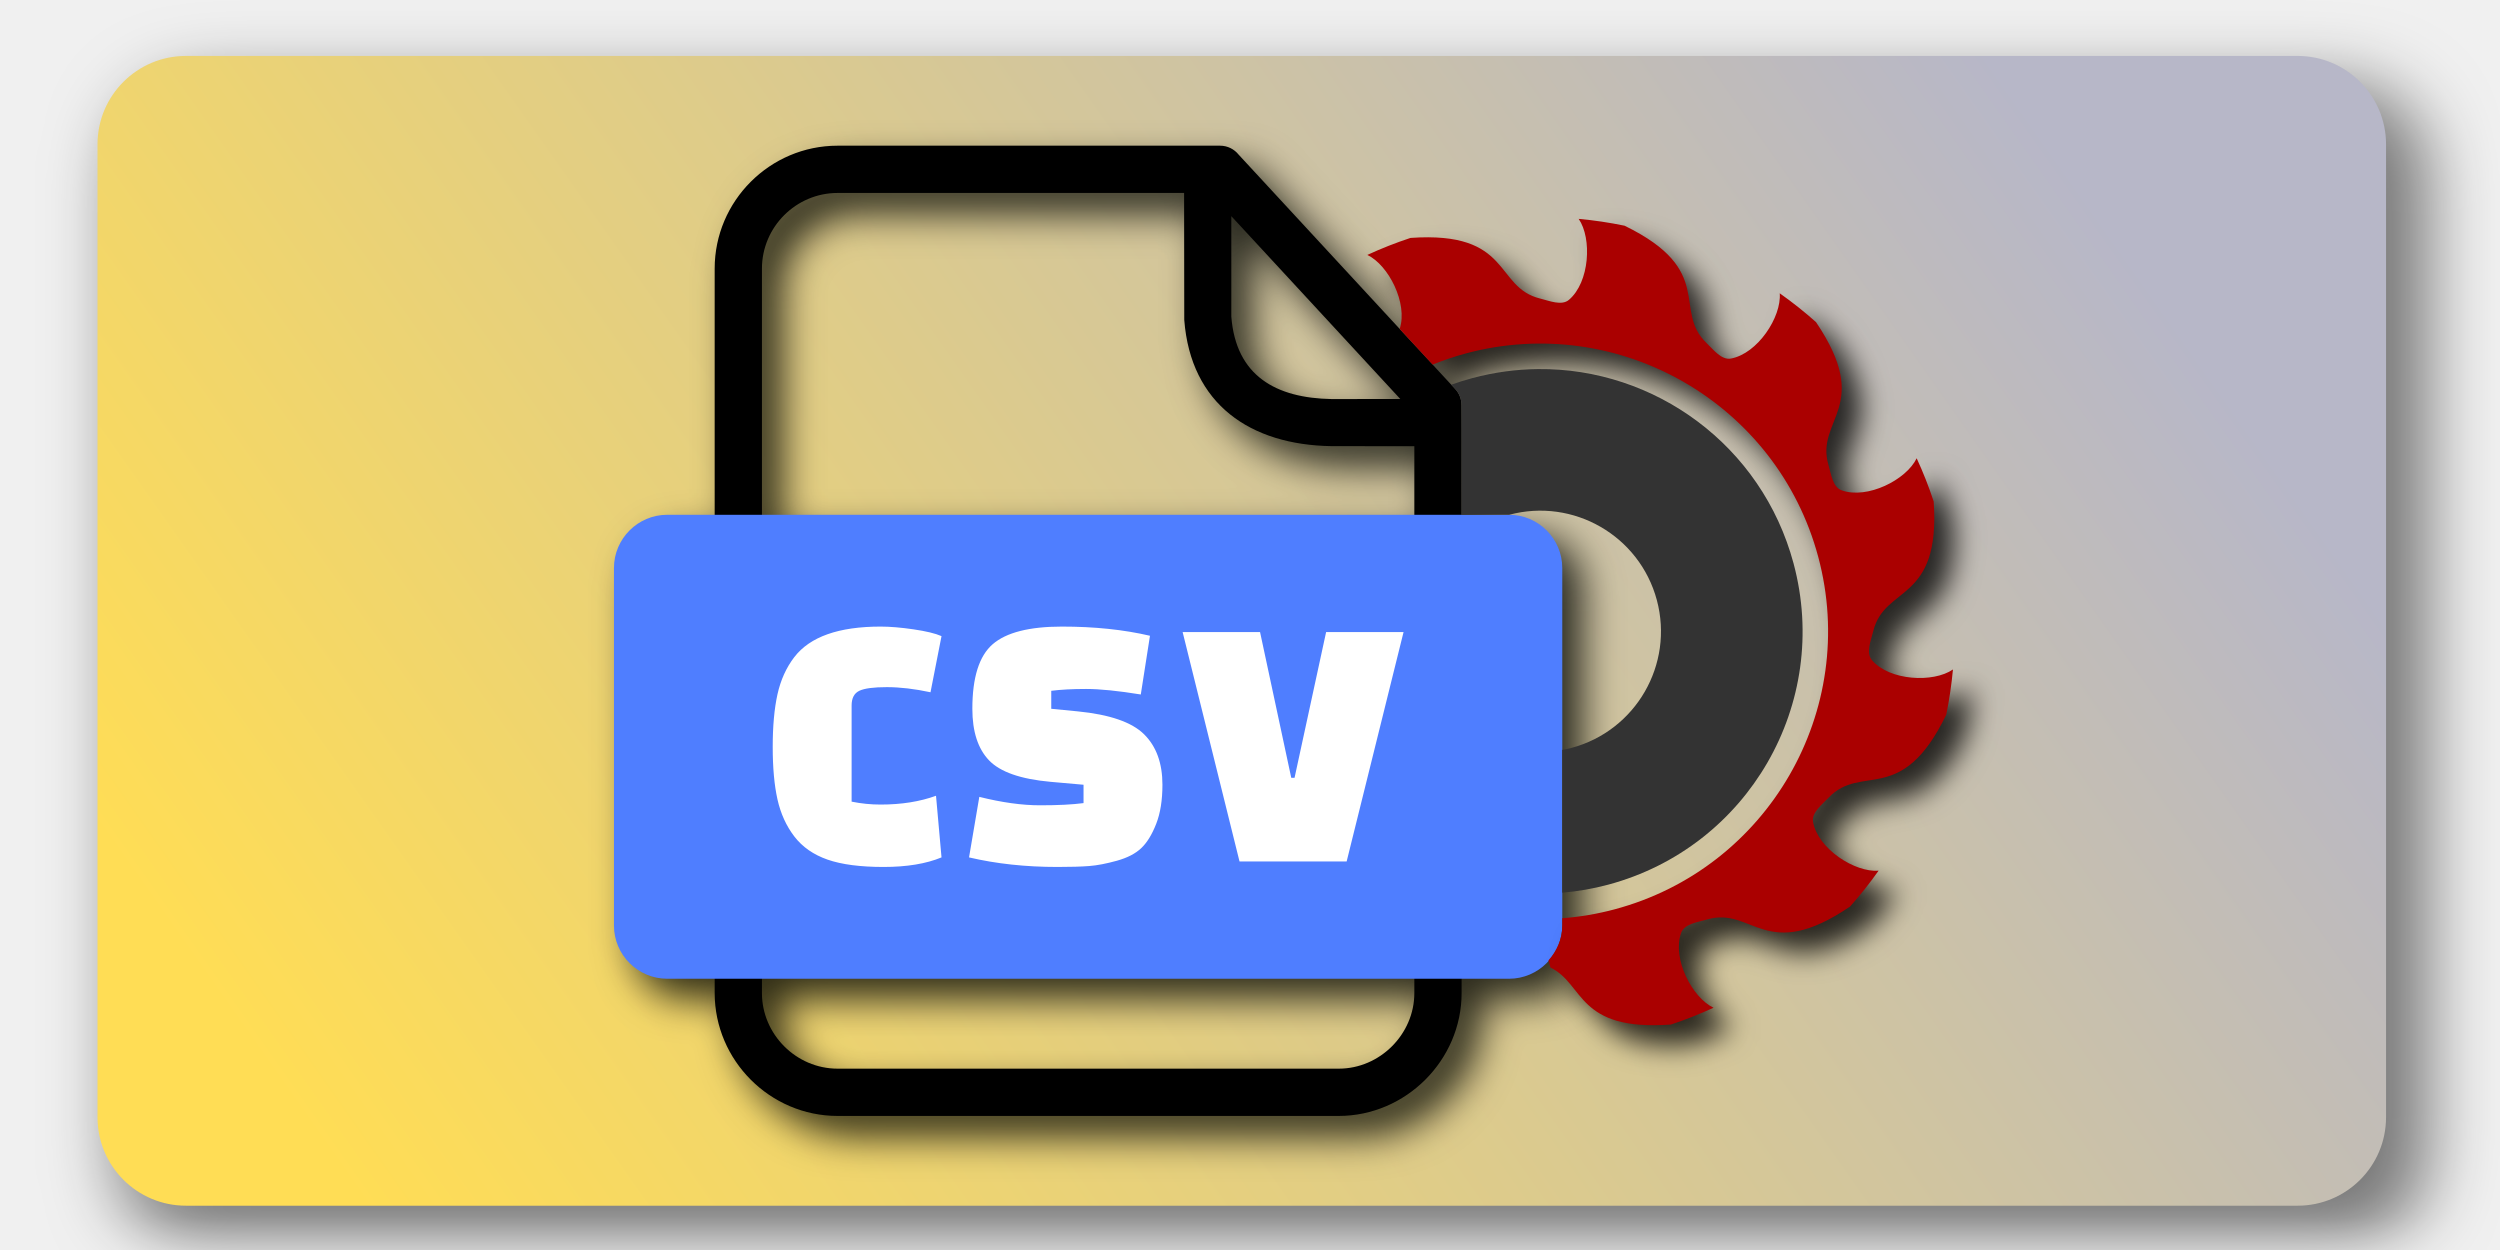
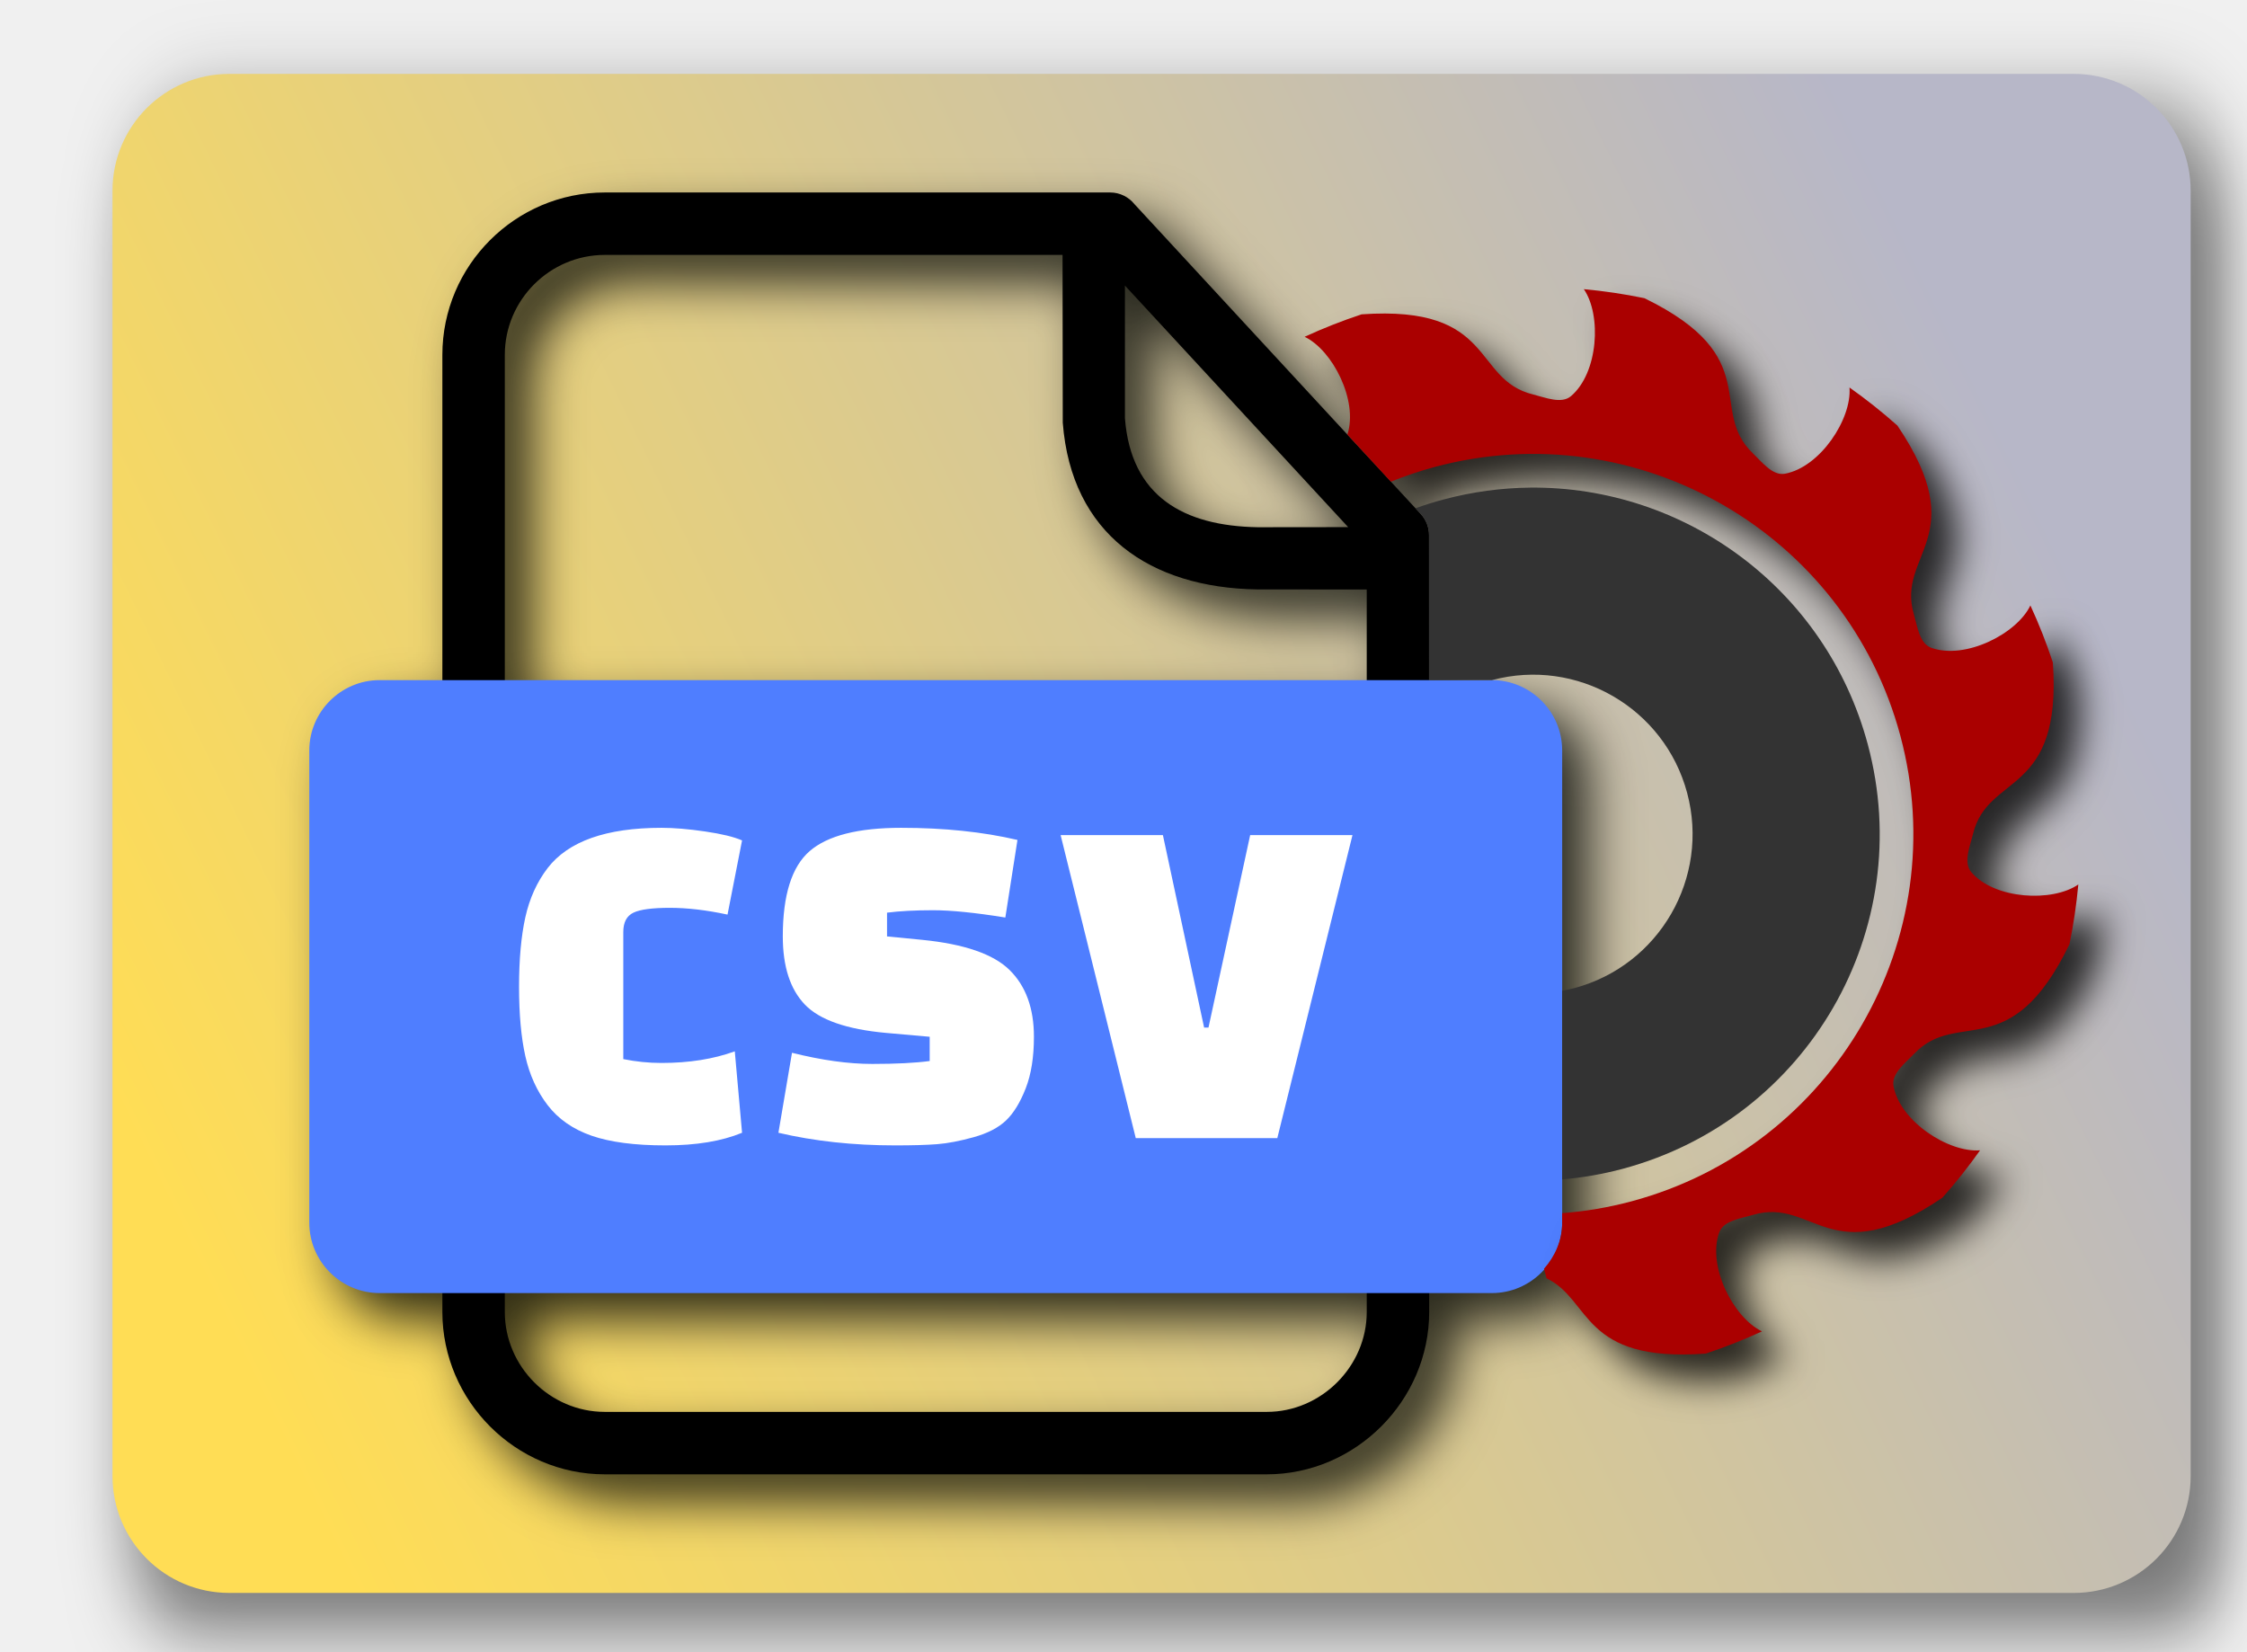
- <svg xmlns="http://www.w3.org/2000/svg" xmlns:xlink="http://www.w3.org/1999/xlink" width="250" height="125" viewBox="0 0 66.146 33.073" version="1.1" id="svg5" xml:space="preserve">
+ <svg xmlns="http://www.w3.org/2000/svg" xmlns:xlink="http://www.w3.org/1999/xlink" width="45mm" height="33.073mm" viewBox="0 0 45 33.073" version="1.1" id="svg5" xml:space="preserve">
  <defs id="defs2">
    <linearGradient id="linearGradient13774">
      <stop style="stop-color:#b7b7c8;stop-opacity:1;" offset="0" id="stop13770" />
      <stop style="stop-color:#ffdd55;stop-opacity:1;" offset="1" id="stop13772" />
    </linearGradient>
    <filter style="color-interpolation-filters:sRGB" id="filter13127" x="-0.036" y="-0.072" width="1.072" height="1.143">
      <feGaussianBlur stdDeviation="0.919" id="feGaussianBlur13129" />
    </filter>
-     <linearGradient xlink:href="#linearGradient13774" id="linearGradient13776" x1="52.154" y1="0.951" x2="9.016" y2="31.372" gradientUnits="userSpaceOnUse" gradientTransform="translate(0.5291667,0.5291667)" />
+     <linearGradient xlink:href="#linearGradient13774" id="linearGradient13776" x1="52.154" y1="0.951" x2="9.016" y2="31.372" gradientUnits="userSpaceOnUse" gradientTransform="matrix(0.6873486,0,0,1,0.8432605,0.5291667)" />
    <filter style="color-interpolation-filters:sRGB" id="filter2423" x="-0.049" y="-0.047" width="1.097" height="1.095">
      <feGaussianBlur stdDeviation="10.116" id="feGaussianBlur2425" />
    </filter>
    <filter style="color-interpolation-filters:sRGB" id="filter4138" x="-0.095" y="-0.064" width="1.19" height="1.128">
      <feGaussianBlur stdDeviation="0.368" id="feGaussianBlur4140" />
    </filter>
    <filter style="color-interpolation-filters:sRGB" id="filter4142" x="-0.057" y="-0.041" width="1.114" height="1.083">
      <feGaussianBlur stdDeviation="0.368" id="feGaussianBlur4144" />
    </filter>
  </defs>
  <g id="layer1">
-     <rect style="display:inline;opacity:0.5;fill:#000000;fill-opacity:1;stroke-width:0.556;stroke-linecap:round;stroke-linejoin:round;filter:url(#filter13127)" id="rect13119" width="61.139" height="30.78" x="3.109" y="2.196" ry="2.367" />
-     <rect style="display:inline;fill:url(#linearGradient13776);fill-opacity:1;stroke-width:0.55;stroke-linecap:round;stroke-linejoin:round" id="rect1946" width="60.551" height="30.421" x="2.58" y="1.48" ry="2.34" />
-     <g style="clip-rule:evenodd;display:inline;opacity:0.8;mix-blend-mode:normal;fill:#000200;fill-opacity:1;fill-rule:evenodd;filter:url(#filter2423);image-rendering:optimizeQuality;shape-rendering:geometricPrecision;text-rendering:geometricPrecision" id="g2413" transform="matrix(0.05018188,0,0,0.05018188,16.7737,4.383913)">
+     <rect style="display:inline;opacity:0.5;fill:#000000;fill-opacity:1;stroke-width:0.556;stroke-linecap:round;stroke-linejoin:round;filter:url(#filter13127)" id="rect13119" width="61.139" height="30.78" x="3.109" y="2.196" ry="2.367" transform="matrix(0.6873486,0,0,1,0.4795385,0)" />
+     <rect style="display:inline;fill:url(#linearGradient13776);fill-opacity:1;stroke-width:0.456;stroke-linecap:round;stroke-linejoin:round" id="rect1946" width="41.619" height="30.421" x="2.253" y="1.48" ry="2.34" />
+     <g style="clip-rule:evenodd;display:inline;opacity:0.8;mix-blend-mode:normal;fill:#000200;fill-opacity:1;fill-rule:evenodd;filter:url(#filter2423);image-rendering:optimizeQuality;shape-rendering:geometricPrecision;text-rendering:geometricPrecision" id="g2413" transform="matrix(0.05018188,0,0,0.05018188,6.723711,4.383913)">
      <path fill-rule="nonzero" d="m 117.91,0 h 201.68 c 3.93,0 7.44,1.83 9.72,4.67 l 114.28,123.67 c 2.21,2.37 3.27,5.4 3.27,8.41 l 0.06,310 c 0,35.43 -29.4,64.81 -64.8,64.81 H 117.91 C 82.34,511.56 53.1,482.32 53.1,446.75 V 64.8 C 53.1,29.13 82.23,0 117.91,0 Z M 325.5,37.15 v 52.94 c 2.4,31.34 23.57,42.99 52.93,43.5 l 36.16,-0.04 z m 96.5,121.3 -43.77,-0.04 C 335.64,157.73 304.11,136.44 300.69,91.87 L 300.6,24.92 H 117.91 c -21.93,0 -39.89,17.96 -39.89,39.88 v 381.95 c 0,21.82 18.07,39.89 39.89,39.89 h 264.21 c 21.71,0 39.88,-18.15 39.88,-39.89 z" id="path2407" style="fill:#000200;fill-opacity:1" />
      <path fill="#ff0000" d="m 28.04,194.61 h 443.92 c 15.43,0 28.04,12.63 28.04,28.04 v 188.54 c 0,15.4 -12.63,28.04 -28.04,28.04 H 28.04 C 12.64,439.23 0,426.61 0,411.19 V 222.65 c 0,-15.43 12.62,-28.04 28.04,-28.04 z" id="path2409" style="fill:#000200;fill-opacity:1" />
      <path fill="#ffffff" fill-rule="nonzero" d="m 169.8,342.75 2.9,32.5 c -8.12,3.36 -18.31,5.04 -30.57,5.04 -12.25,0 -22.09,-1.29 -29.51,-3.87 -7.41,-2.58 -13.25,-6.65 -17.51,-12.19 -4.25,-5.55 -7.22,-12.06 -8.9,-19.55 -1.67,-7.48 -2.51,-16.7 -2.51,-27.67 0,-10.96 0.84,-20.21 2.51,-27.76 1.68,-7.55 4.65,-14.09 8.9,-19.64 8.26,-10.71 23.42,-16.06 45.47,-16.06 4.91,0 10.68,0.48 17.32,1.45 6.64,0.97 11.58,2.16 14.8,3.58 l -5.8,29.6 c -8.39,-1.8 -16.06,-2.7 -23.03,-2.7 -6.96,0 -11.8,0.64 -14.51,1.93 -2.71,1.29 -4.06,3.87 -4.06,7.74 v 50.7 a 75.944,75.944 0 0 0 15.28,1.54 c 10.97,0 20.71,-1.54 29.22,-4.64 z m 17.41,32.5 5.42,-31.92 c 11.87,2.97 22.54,4.45 32.02,4.45 9.49,0 17.13,-0.39 22.93,-1.16 v -9.68 l -17.41,-1.54 c -15.74,-1.42 -26.54,-5.2 -32.41,-11.32 -5.87,-6.13 -8.8,-15.19 -8.8,-27.19 0,-16.51 3.58,-27.86 10.73,-34.05 7.16,-6.19 19.32,-9.29 36.48,-9.29 17.15,0 32.63,1.61 46.44,4.84 l -4.84,30.96 c -12,-1.94 -21.61,-2.91 -28.83,-2.91 -7.23,0 -13.35,0.33 -18.38,0.97 v 9.48 l 13.93,1.36 c 16.9,1.67 28.57,5.7 35.02,12.09 6.45,6.38 9.67,15.25 9.67,26.6 0,8.13 -1.09,15 -3.29,20.61 -2.19,5.61 -4.8,9.87 -7.83,12.77 -3.03,2.9 -7.32,5.13 -12.87,6.68 -5.55,1.54 -10.42,2.48 -14.61,2.8 -4.19,0.33 -9.77,0.49 -16.73,0.49 -16.77,0 -32.32,-1.68 -46.64,-5.04 z m 188.27,-118.8 h 40.83 l -30,120.93 H 329.82 L 299.83,256.45 h 40.82 l 16.45,76.82 h 1.74 z" id="path2411" style="fill:#000200;fill-opacity:1" />
    </g>
-     <g style="clip-rule:evenodd;display:inline;fill-rule:evenodd;image-rendering:optimizeQuality;shape-rendering:geometricPrecision;text-rendering:geometricPrecision" id="g2042" transform="matrix(0.05018188,0,0,0.05018188,16.24454,3.854746)">
+     <g style="clip-rule:evenodd;display:inline;fill-rule:evenodd;image-rendering:optimizeQuality;shape-rendering:geometricPrecision;text-rendering:geometricPrecision" id="g2042" transform="matrix(0.05018188,0,0,0.05018188,6.194545,3.854746)">
      <path fill-rule="nonzero" d="m 117.91,0 h 201.68 c 3.93,0 7.44,1.83 9.72,4.67 l 114.28,123.67 c 2.21,2.37 3.27,5.4 3.27,8.41 l 0.06,310 c 0,35.43 -29.4,64.81 -64.8,64.81 H 117.91 C 82.34,511.56 53.1,482.32 53.1,446.75 V 64.8 C 53.1,29.13 82.23,0 117.91,0 Z M 325.5,37.15 v 52.94 c 2.4,31.34 23.57,42.99 52.93,43.5 l 36.16,-0.04 z m 96.5,121.3 -43.77,-0.04 C 335.64,157.73 304.11,136.44 300.69,91.87 L 300.6,24.92 H 117.91 c -21.93,0 -39.89,17.96 -39.89,39.88 v 381.95 c 0,21.82 18.07,39.89 39.89,39.89 h 264.21 c 21.71,0 39.88,-18.15 39.88,-39.89 z" id="path2027" />
      <path fill="#ff0000" d="m 28.04,194.61 h 443.92 c 15.43,0 28.04,12.63 28.04,28.04 v 188.54 c 0,15.4 -12.63,28.04 -28.04,28.04 H 28.04 C 12.64,439.23 0,426.61 0,411.19 V 222.65 c 0,-15.43 12.62,-28.04 28.04,-28.04 z" id="path2029" style="fill:#4f7eff;fill-opacity:1" />
      <path fill="#ffffff" fill-rule="nonzero" d="m 169.8,342.75 2.9,32.5 c -8.12,3.36 -18.31,5.04 -30.57,5.04 -12.25,0 -22.09,-1.29 -29.51,-3.87 -7.41,-2.58 -13.25,-6.65 -17.51,-12.19 -4.25,-5.55 -7.22,-12.06 -8.9,-19.55 -1.67,-7.48 -2.51,-16.7 -2.51,-27.67 0,-10.96 0.84,-20.21 2.51,-27.76 1.68,-7.55 4.65,-14.09 8.9,-19.64 8.26,-10.71 23.42,-16.06 45.47,-16.06 4.91,0 10.68,0.48 17.32,1.45 6.64,0.97 11.58,2.16 14.8,3.58 l -5.8,29.6 c -8.39,-1.8 -16.06,-2.7 -23.03,-2.7 -6.96,0 -11.8,0.64 -14.51,1.93 -2.71,1.29 -4.06,3.87 -4.06,7.74 v 50.7 a 75.944,75.944 0 0 0 15.28,1.54 c 10.97,0 20.71,-1.54 29.22,-4.64 z m 17.41,32.5 5.42,-31.92 c 11.87,2.97 22.54,4.45 32.02,4.45 9.49,0 17.13,-0.39 22.93,-1.16 v -9.68 l -17.41,-1.54 c -15.74,-1.42 -26.54,-5.2 -32.41,-11.32 -5.87,-6.13 -8.8,-15.19 -8.8,-27.19 0,-16.51 3.58,-27.86 10.73,-34.05 7.16,-6.19 19.32,-9.29 36.48,-9.29 17.15,0 32.63,1.61 46.44,4.84 l -4.84,30.96 c -12,-1.94 -21.61,-2.91 -28.83,-2.91 -7.23,0 -13.35,0.33 -18.38,0.97 v 9.48 l 13.93,1.36 c 16.9,1.67 28.57,5.7 35.02,12.09 6.45,6.38 9.67,15.25 9.67,26.6 0,8.13 -1.09,15 -3.29,20.61 -2.19,5.61 -4.8,9.87 -7.83,12.77 -3.03,2.9 -7.32,5.13 -12.87,6.68 -5.55,1.54 -10.42,2.48 -14.61,2.8 -4.19,0.33 -9.77,0.49 -16.73,0.49 -16.77,0 -32.32,-1.68 -46.64,-5.04 z m 188.27,-118.8 h 40.83 l -30,120.93 H 329.82 L 299.83,256.45 h 40.82 l 16.45,76.82 h 1.74 z" id="path2031" />
    </g>
    <path id="path3981" style="display:none;opacity:0.8;fill:#000000;stroke:none;stroke-width:0.089;filter:url(#filter4138)" d="m 40.691,9.765 c -0.572,0.006 -1.153,0.083 -1.732,0.238 -0.191,0.051 -0.379,0.11 -0.562,0.176 l 0.107,0.116 c 0.111,0.119 0.164,0.271 0.164,0.422 l 5.17e-4,2.904 h 1.259 a 3.193,3.193 0 0 1 3.91,2.257 3.193,3.193 0 0 1 -2.257,3.91 3.193,3.193 0 0 1 -0.246,0.053 v 3.778 c 0.404,-0.034 0.81,-0.104 1.215,-0.212 3.705,-0.993 5.898,-4.792 4.906,-8.497 -0.838,-3.126 -3.673,-5.177 -6.764,-5.145 z" />
-     <path id="path3983" style="opacity:0.8;fill:#000000;stroke:none;stroke-width:0.089;filter:url(#filter4142)" d="m 42.298,6.32 c 0.358,0.52 0.291,1.676 -0.257,2.142 -0.193,0.164 -0.513,0.028 -0.759,-0.033 -1.228,-0.3 -0.733,-1.794 -3.434,-1.605 -0.389,0.129 -0.77,0.278 -1.142,0.45 0.563,0.268 1.077,1.281 0.857,1.958 l 0.871,0.943 c 0.284,-0.114 0.577,-0.213 0.88,-0.295 4.057,-1.087 8.236,1.326 9.323,5.384 1.087,4.057 -1.326,8.236 -5.383,9.323 -0.463,0.124 -0.928,0.202 -1.39,0.237 v 0.194 c 0,0.355 -0.145,0.672 -0.364,0.92 l 0.051,0.191 c 0.907,0.437 0.689,1.69 3.188,1.508 0.384,-0.127 0.76,-0.276 1.127,-0.445 -0.569,-0.27 -1.099,-1.301 -0.858,-1.979 0.086,-0.241 0.436,-0.283 0.682,-0.355 1.217,-0.357 1.543,1.181 3.789,-0.343 0.269,-0.302 0.521,-0.619 0.754,-0.949 -0.628,0.051 -1.602,-0.578 -1.733,-1.285 -0.047,-0.252 0.236,-0.463 0.412,-0.648 0.876,-0.919 1.928,0.251 3.112,-2.195 0.081,-0.395 0.14,-0.795 0.177,-1.196 -0.518,0.358 -1.676,0.301 -2.143,-0.246 -0.166,-0.195 -0.027,-0.518 0.034,-0.767 0.3,-1.226 1.787,-0.743 1.599,-3.433 -0.128,-0.389 -0.278,-0.77 -0.45,-1.142 -0.272,0.57 -1.306,1.091 -1.983,0.849 -0.239,-0.085 -0.28,-0.43 -0.351,-0.673 C 48.552,11.617 50.093,11.298 48.578,9.052 48.273,8.78 47.952,8.525 47.618,8.289 47.668,8.918 47.032,9.886 46.325,10.016 46.076,10.061 45.867,9.784 45.684,9.609 44.771,8.735 45.946,7.688 43.512,6.501 43.111,6.418 42.706,6.358 42.298,6.32 Z" />
-     <path id="path4134" style="display:inline;fill:#333333;stroke:none;stroke-width:0.089" d="m 40.691,9.765 c -0.572,0.006 -1.153,0.083 -1.732,0.238 -0.191,0.051 -0.379,0.11 -0.562,0.176 l 0.107,0.116 c 0.111,0.119 0.164,0.271 0.164,0.422 l 5.17e-4,2.904 h 1.259 a 3.193,3.193 0 0 1 3.91,2.257 3.193,3.193 0 0 1 -2.257,3.91 3.193,3.193 0 0 1 -0.246,0.053 v 3.778 c 0.404,-0.034 0.81,-0.104 1.215,-0.212 3.705,-0.993 5.898,-4.792 4.906,-8.497 -0.838,-3.126 -3.673,-5.177 -6.764,-5.145 z" />
-     <path id="path4136" style="display:inline;fill:#aa0000;stroke:none;stroke-width:0.089" d="m 41.769,5.791 c 0.358,0.52 0.291,1.676 -0.257,2.142 -0.193,0.164 -0.513,0.028 -0.759,-0.033 -1.228,-0.3 -0.733,-1.794 -3.434,-1.605 -0.389,0.129 -0.77,0.278 -1.142,0.45 0.563,0.268 1.077,1.281 0.857,1.958 l 0.871,0.943 c 0.284,-0.114 0.577,-0.213 0.88,-0.295 4.057,-1.087 8.236,1.326 9.323,5.384 1.087,4.057 -1.326,8.236 -5.383,9.323 -0.463,0.124 -0.928,0.202 -1.39,0.237 v 0.194 c 0,0.355 -0.145,0.672 -0.364,0.92 l 0.051,0.191 c 0.907,0.437 0.689,1.69 3.188,1.508 0.384,-0.127 0.76,-0.276 1.127,-0.445 -0.569,-0.27 -1.099,-1.301 -0.858,-1.979 0.086,-0.241 0.436,-0.283 0.682,-0.355 1.217,-0.357 1.543,1.181 3.789,-0.343 0.269,-0.302 0.521,-0.619 0.754,-0.949 -0.628,0.051 -1.602,-0.578 -1.733,-1.285 -0.047,-0.252 0.236,-0.463 0.412,-0.648 0.876,-0.919 1.928,0.251 3.112,-2.195 0.081,-0.395 0.14,-0.795 0.177,-1.196 -0.518,0.358 -1.676,0.301 -2.143,-0.246 -0.166,-0.195 -0.027,-0.518 0.034,-0.767 0.3,-1.226 1.787,-0.743 1.599,-3.433 -0.128,-0.389 -0.278,-0.77 -0.45,-1.142 -0.272,0.57 -1.306,1.091 -1.983,0.849 -0.239,-0.085 -0.28,-0.43 -0.351,-0.673 C 48.023,11.088 49.564,10.769 48.049,8.523 47.744,8.251 47.423,7.996 47.089,7.76 47.139,8.389 46.503,9.357 45.796,9.487 45.547,9.532 45.338,9.254 45.155,9.079 44.241,8.206 45.417,7.159 42.983,5.972 42.582,5.889 42.177,5.828 41.769,5.791 Z" />
+     <path id="path3983" style="opacity:0.8;fill:#000000;stroke:none;stroke-width:0.089;filter:url(#filter4142)" d="m 32.249,6.32 c 0.358,0.52 0.291,1.676 -0.257,2.142 -0.193,0.164 -0.513,0.028 -0.759,-0.033 -1.228,-0.3 -0.733,-1.794 -3.434,-1.605 -0.389,0.129 -0.77,0.278 -1.142,0.45 0.563,0.268 1.077,1.281 0.857,1.958 l 0.871,0.943 c 0.284,-0.114 0.577,-0.213 0.88,-0.295 4.057,-1.087 8.236,1.326 9.323,5.384 1.087,4.057 -1.326,8.236 -5.383,9.323 -0.463,0.124 -0.928,0.202 -1.39,0.237 v 0.194 c 0,0.355 -0.145,0.672 -0.364,0.92 l 0.051,0.191 c 0.907,0.437 0.689,1.69 3.188,1.508 0.384,-0.127 0.76,-0.276 1.127,-0.445 -0.569,-0.27 -1.099,-1.301 -0.858,-1.979 0.086,-0.241 0.436,-0.283 0.682,-0.355 1.217,-0.357 1.543,1.181 3.789,-0.343 0.269,-0.302 0.521,-0.619 0.754,-0.949 -0.628,0.051 -1.602,-0.578 -1.733,-1.285 -0.047,-0.252 0.236,-0.463 0.412,-0.648 0.876,-0.919 1.928,0.251 3.112,-2.195 0.081,-0.395 0.14,-0.795 0.177,-1.196 -0.518,0.358 -1.676,0.301 -2.143,-0.246 -0.166,-0.195 -0.027,-0.518 0.034,-0.767 0.3,-1.226 1.787,-0.743 1.599,-3.433 -0.128,-0.389 -0.278,-0.77 -0.45,-1.142 -0.272,0.57 -1.306,1.091 -1.983,0.849 -0.239,-0.085 -0.28,-0.43 -0.351,-0.673 C 38.502,11.617 40.043,11.298 38.528,9.052 38.223,8.78 37.902,8.525 37.568,8.289 37.618,8.918 36.982,9.886 36.275,10.016 36.026,10.061 35.817,9.784 35.634,9.609 34.721,8.735 35.896,7.688 33.462,6.501 33.061,6.418 32.656,6.358 32.249,6.32 Z" />
+     <path id="path4134" style="display:inline;fill:#333333;stroke:none;stroke-width:0.089" d="m 30.641,9.765 c -0.572,0.006 -1.153,0.083 -1.732,0.238 -0.191,0.051 -0.379,0.11 -0.562,0.176 l 0.107,0.116 c 0.111,0.119 0.164,0.271 0.164,0.422 l 5.17e-4,2.904 h 1.259 a 3.193,3.193 0 0 1 3.91,2.257 3.193,3.193 0 0 1 -2.257,3.91 3.193,3.193 0 0 1 -0.246,0.053 v 3.778 c 0.404,-0.034 0.81,-0.104 1.215,-0.212 C 36.205,22.413 38.399,18.614 37.406,14.909 36.568,11.783 33.733,9.733 30.641,9.765 Z" />
+     <path id="path4136" style="display:inline;fill:#aa0000;stroke:none;stroke-width:0.089" d="m 31.719,5.791 c 0.358,0.52 0.291,1.676 -0.257,2.142 -0.193,0.164 -0.513,0.028 -0.759,-0.033 -1.228,-0.3 -0.733,-1.794 -3.434,-1.605 -0.389,0.129 -0.77,0.278 -1.142,0.45 0.563,0.268 1.077,1.281 0.857,1.958 l 0.871,0.943 c 0.284,-0.114 0.577,-0.213 0.88,-0.295 4.057,-1.087 8.236,1.326 9.323,5.384 1.087,4.057 -1.326,8.236 -5.383,9.323 -0.463,0.124 -0.928,0.202 -1.39,0.237 v 0.194 c 0,0.355 -0.145,0.672 -0.364,0.92 l 0.051,0.191 c 0.907,0.437 0.689,1.69 3.188,1.508 0.384,-0.127 0.76,-0.276 1.127,-0.445 -0.569,-0.27 -1.099,-1.301 -0.858,-1.979 0.086,-0.241 0.436,-0.283 0.682,-0.355 1.217,-0.357 1.543,1.181 3.789,-0.343 0.269,-0.302 0.521,-0.619 0.754,-0.949 -0.628,0.051 -1.602,-0.578 -1.733,-1.285 -0.047,-0.252 0.236,-0.463 0.412,-0.648 0.876,-0.919 1.928,0.251 3.112,-2.195 0.081,-0.395 0.14,-0.795 0.177,-1.196 -0.518,0.358 -1.676,0.301 -2.143,-0.246 -0.166,-0.195 -0.027,-0.518 0.034,-0.767 0.3,-1.226 1.787,-0.743 1.599,-3.433 -0.128,-0.389 -0.278,-0.77 -0.45,-1.142 -0.272,0.57 -1.306,1.091 -1.983,0.849 -0.239,-0.085 -0.28,-0.43 -0.351,-0.673 C 37.973,11.088 39.514,10.769 37.999,8.523 37.694,8.251 37.373,7.996 37.039,7.76 37.089,8.389 36.453,9.357 35.746,9.487 35.497,9.532 35.288,9.254 35.105,9.079 34.191,8.206 35.367,7.159 32.933,5.972 32.532,5.889 32.127,5.828 31.719,5.791 Z" />
  </g>
</svg>
